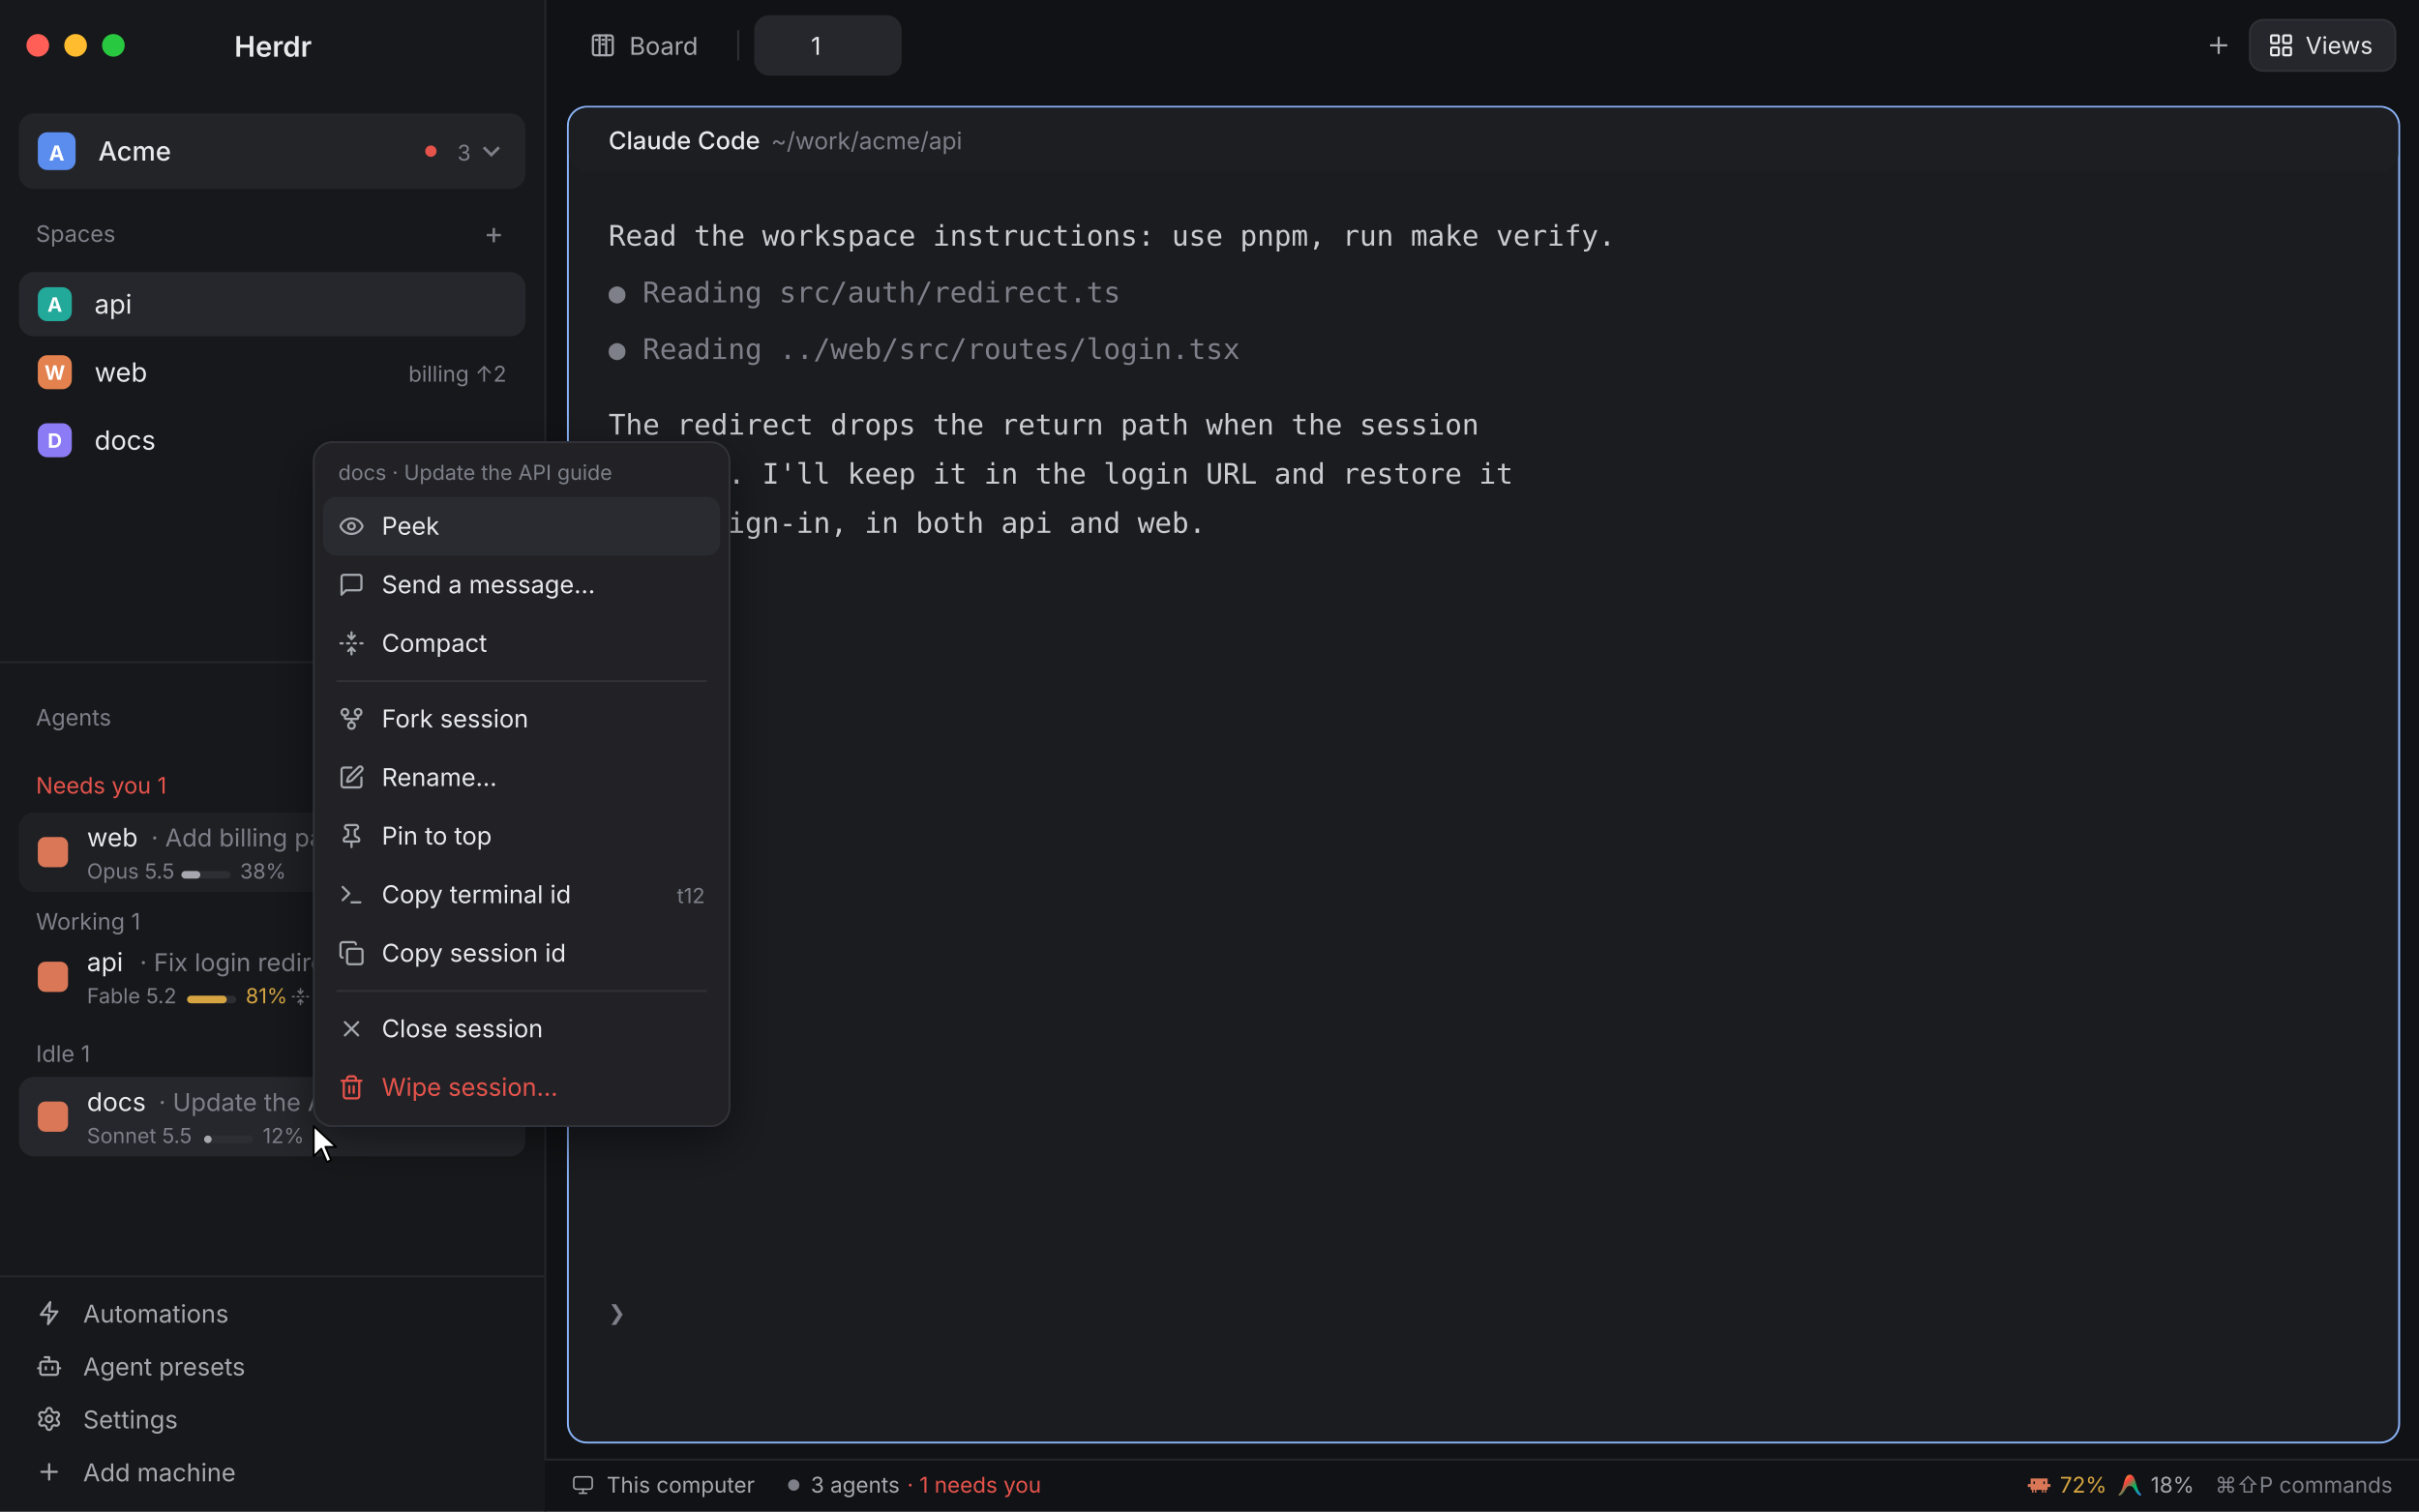
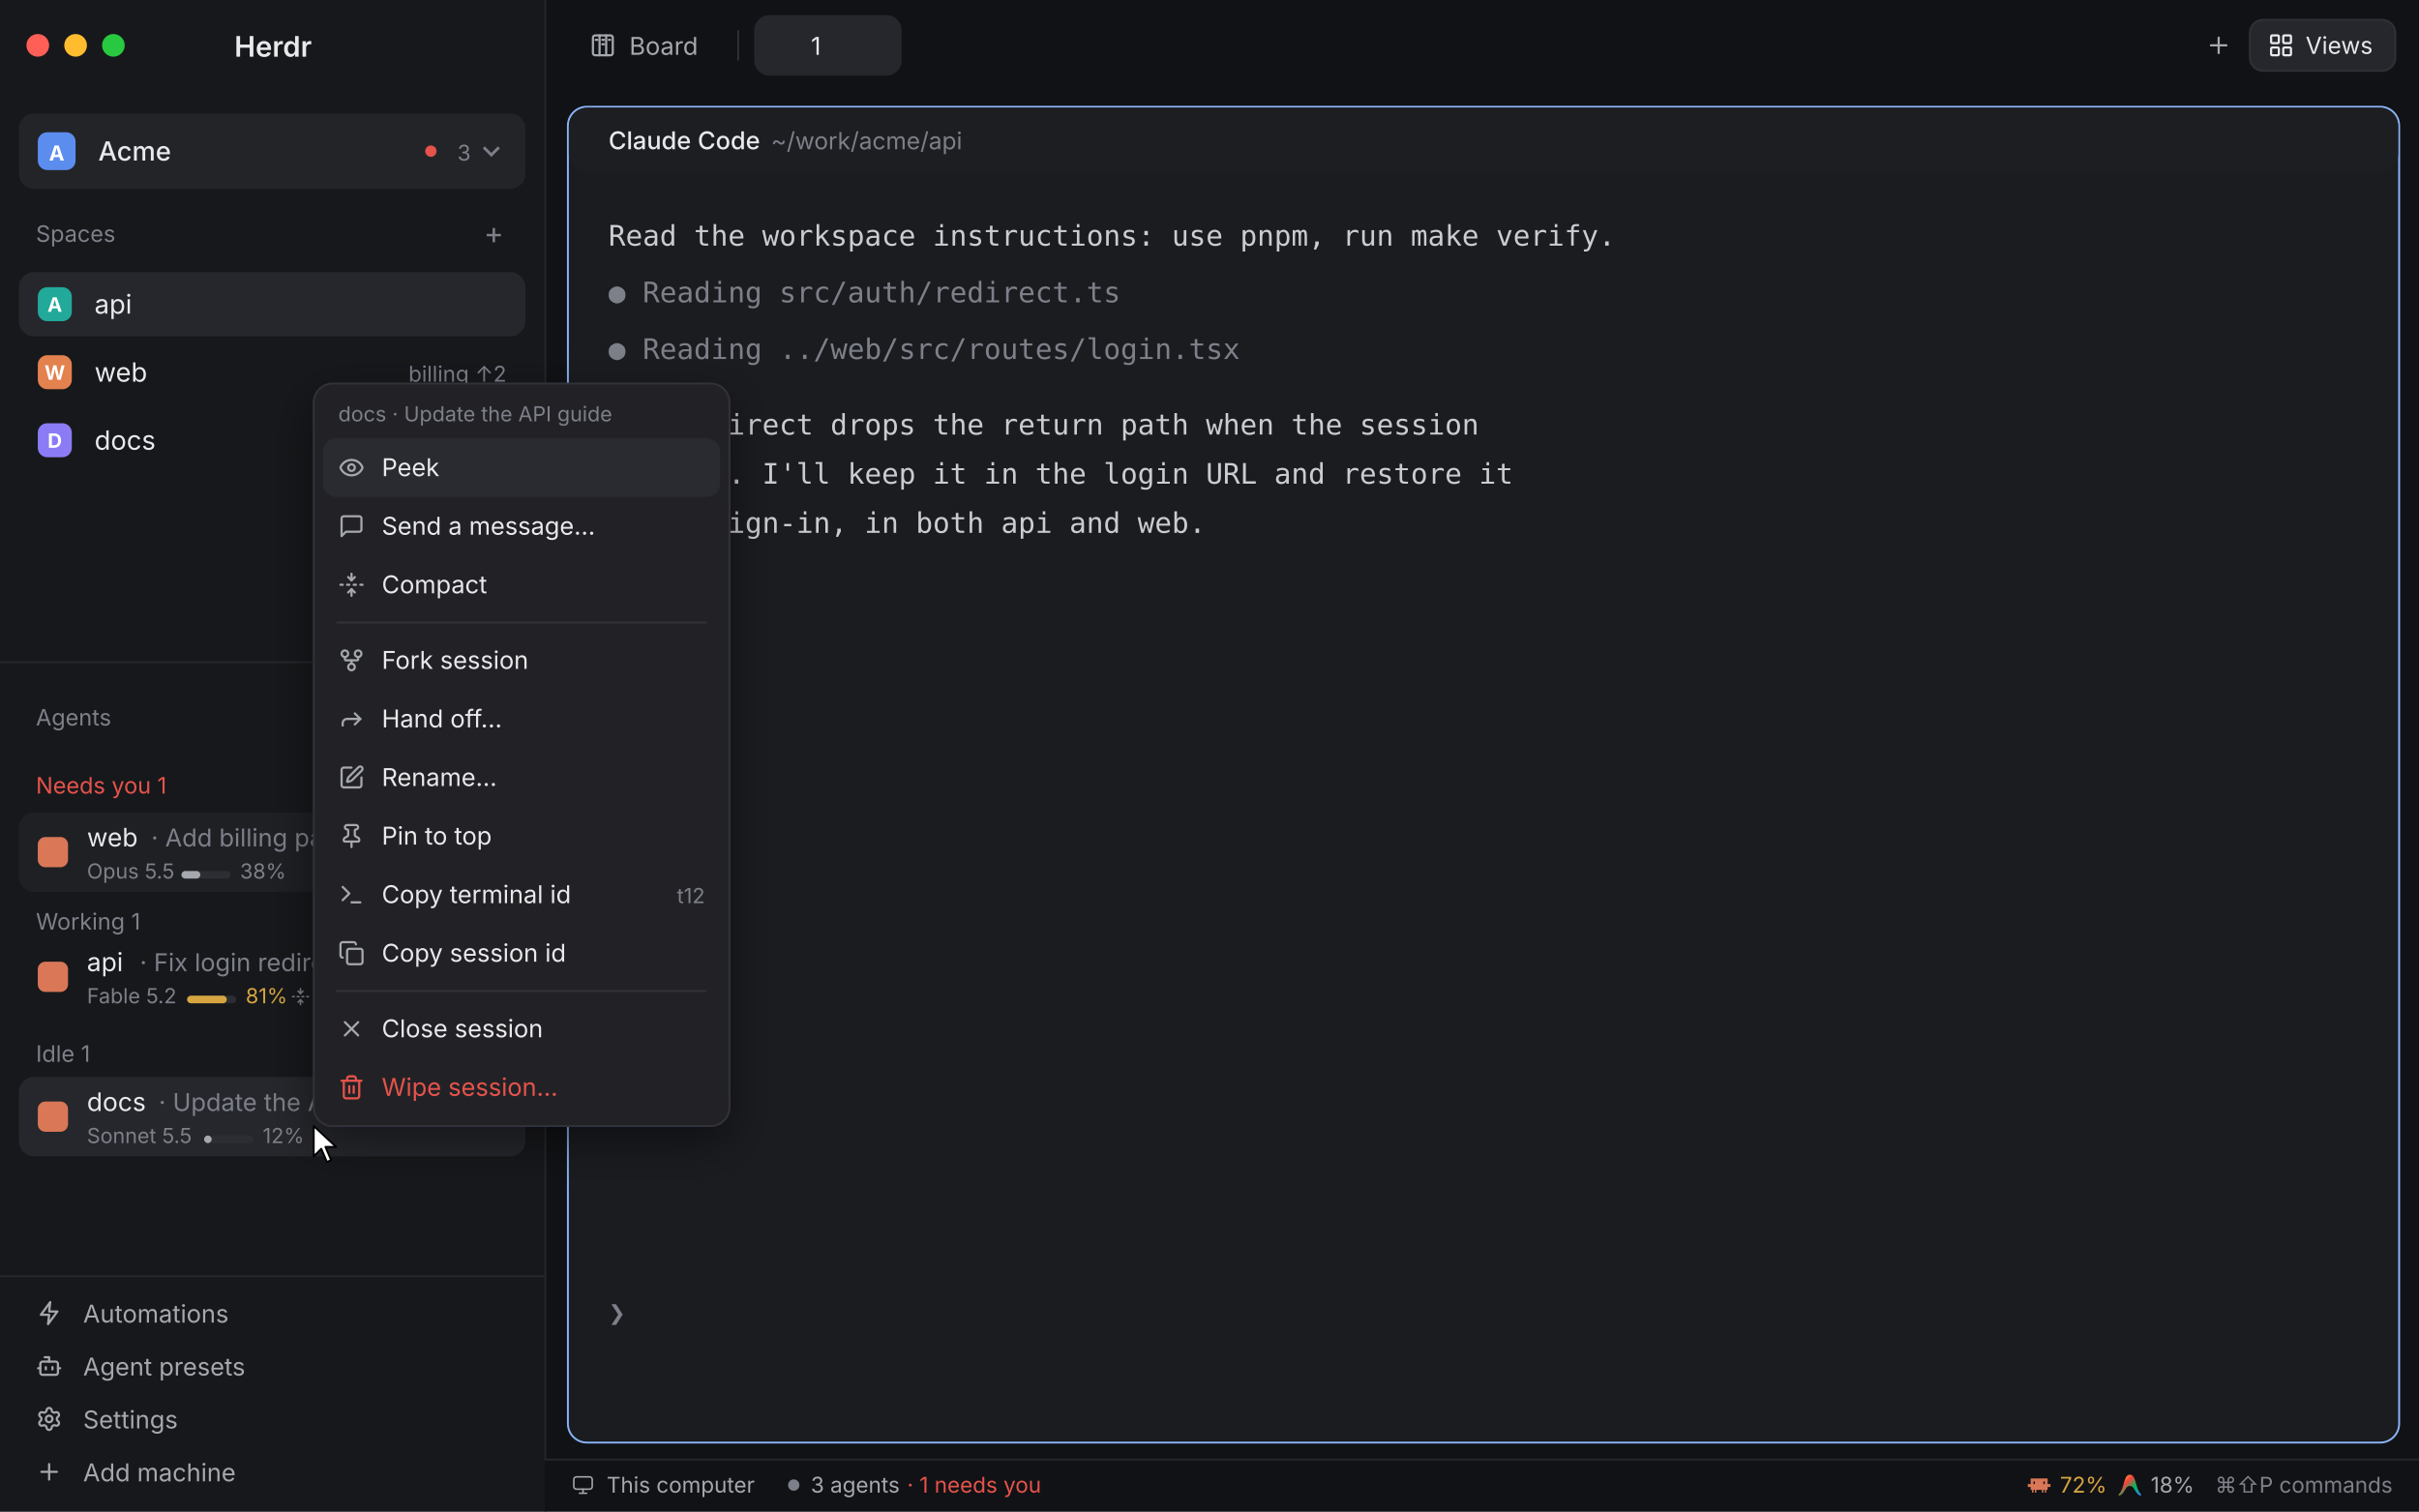
<svg xmlns="http://www.w3.org/2000/svg" width="1280" height="800" viewBox="0 0 1280 800" font-family="Geist, -apple-system, 'Helvetica Neue', sans-serif">
  <defs>
    <filter id="shadow" x="-20%" y="-20%" width="140%" height="140%">
      <feDropShadow dx="0" dy="8" stdDeviation="12" flood-color="#000" flood-opacity="0.45" />
    </filter>
  </defs>
  <rect width="1280" height="800" fill="#111215" />
  <rect width="288" height="800" fill="#17181b" />
  <rect x="288" width="1" height="800" fill="#25272b" />
  <circle cx="20" cy="24" r="6" fill="#ff5f57" />
  <circle cx="40" cy="24" r="6" fill="#febc2e" />
  <circle cx="60" cy="24" r="6" fill="#28c840" />
  <text x="124" y="30" fill="#e8e9eb" font-size="15" font-weight="600">Herdr</text>
  <rect x="10" y="60" width="268" height="40" rx="8" fill="#232428" />
  <rect x="20" y="70" width="20" height="20" rx="5" fill="#5b8def" />
  <text x="30" y="85" fill="#fff" font-size="11" font-weight="700" text-anchor="middle">A</text>
  <text x="52" y="85" fill="#e8e9eb" font-size="14" font-weight="500">Acme</text>
  <circle cx="228" cy="80" r="3" fill="#e5534b" />
  <text x="242" y="85" fill="#7d8089" font-size="11.5">3</text>
  <path d="M256 78 l4 4 l4 -4" stroke="#7d8089" stroke-width="1.5" fill="none" />
  <text x="19" y="128" fill="#7d8089" font-size="12">Spaces</text>
  <text x="256" y="129" fill="#7d8089" font-size="16">+</text>
  <rect x="10" y="144" width="268" height="34" rx="8" fill="#26272c" />
  <rect x="20" y="152" width="18" height="18" rx="5" fill="#22a99a" />
  <text x="29" y="165" fill="#fff" font-size="10.5" font-weight="700" text-anchor="middle">A</text>
  <text x="50" y="166" fill="#e8e9eb" font-size="14">api</text>
  <rect x="20" y="188" width="18" height="18" rx="5" fill="#e3814f" />
  <text x="29" y="201" fill="#fff" font-size="10.5" font-weight="700" text-anchor="middle">W</text>
  <text x="50" y="202" fill="#e8e9eb" font-size="14">web</text>
  <text x="268" y="202" fill="#7d8089" font-size="11.5" text-anchor="end">billing ↑2</text>
  <rect x="20" y="224" width="18" height="18" rx="5" fill="#8b7cf6" />
  <text x="29" y="237" fill="#fff" font-size="10.5" font-weight="700" text-anchor="middle">D</text>
  <text x="50" y="238" fill="#e8e9eb" font-size="14">docs</text>
  <rect y="350" width="288" height="1" fill="#25272b" />
  <text x="19" y="384" fill="#7d8089" font-size="12">Agents</text>
  <circle cx="234" cy="380" r="5.5" stroke="#7d8089" stroke-width="1.3" fill="none" />
  <path d="M234 377 v3 l2 1.3" stroke="#7d8089" stroke-width="1.3" fill="none" stroke-linecap="round" />
  <text x="256" y="385" fill="#7d8089" font-size="16">+</text>
  <text x="19" y="420" fill="#e5534b" font-size="12">Needs you 1</text>
  <rect x="10" y="430" width="268" height="42" rx="8" fill="#1f2024" />
  <rect x="20" y="443" width="16" height="16" rx="4" fill="#d97757" />
  <text x="46" y="448" fill="#e8e9eb" font-size="13.5">web</text>
  <text x="80" y="448" fill="#7d8089" font-size="13">· Add billing page</text>
  <text x="46" y="465" fill="#7d8089" font-size="11">Opus 5.5</text>
  <rect x="96" y="461" width="26" height="4" rx="2" fill="#2c2e33" />
  <rect x="96" y="461" width="10" height="4" rx="2" fill="#a5a8ae" />
  <text x="127" y="465" fill="#7d8089" font-size="11">38%</text>
  <text x="19" y="492" fill="#7d8089" font-size="12">Working 1</text>
  <rect x="20" y="509" width="16" height="16" rx="4" fill="#d97757" />
  <text x="46" y="514" fill="#e8e9eb" font-size="13.5">api</text>
  <text x="74" y="514" fill="#7d8089" font-size="13">· Fix login redirect</text>
  <text x="46" y="531" fill="#7d8089" font-size="11">Fable 5.2</text>
  <rect x="99" y="527" width="26" height="4" rx="2" fill="#2c2e33" />
  <rect x="99" y="527" width="21" height="4" rx="2" fill="#d6a541" />
  <text x="130" y="531" fill="#d6a541" font-size="11">81%</text>
  <g transform="translate(154 522.5) scale(0.4167)" fill="none" stroke="#7d8089" stroke-width="2" stroke-linecap="round" stroke-linejoin="round">
    <path d="M12 22v-6" />
    <path d="M12 8V2" />
    <path d="M4 12H2" />
    <path d="M10 12H8" />
    <path d="M16 12h-2" />
    <path d="M22 12h-2" />
    <path d="m15 19-3-3-3 3" />
    <path d="m15 5-3 3-3-3" />
  </g>
  <text x="166" y="531" fill="#7d8089" font-size="11">1</text>
  <text x="19" y="562" fill="#7d8089" font-size="12">Idle 1</text>
  <rect x="10" y="570" width="268" height="42" rx="8" fill="#26272c" />
  <rect x="20" y="583" width="16" height="16" rx="4" fill="#d97757" />
  <text x="46" y="588" fill="#e8e9eb" font-size="13.5">docs</text>
  <text x="84" y="588" fill="#7d8089" font-size="13">· Update the API guide</text>
  <text x="46" y="605" fill="#7d8089" font-size="11">Sonnet 5.5</text>
  <rect x="108" y="601" width="26" height="4" rx="2" fill="#2c2e33" />
  <rect x="108" y="601" width="4" height="4" rx="2" fill="#a5a8ae" />
  <text x="139" y="605" fill="#7d8089" font-size="11">12%</text>
  <rect y="675" width="288" height="1" fill="#25272b" />
  <g transform="translate(19 688) scale(0.5833)" fill="none" stroke="#a5a8ae" stroke-width="2.00" stroke-linecap="round" stroke-linejoin="round">
    <path d="M13 2 4.5 13.5H12L11 22l8.5-11.5H12z" />
  </g>
  <text x="44" y="700" fill="#a5a8ae" font-size="13">Automations</text>
  <g transform="translate(19 716) scale(0.5833)" fill="none" stroke="#a5a8ae" stroke-width="2.00" stroke-linecap="round" stroke-linejoin="round">
    <path d="M12 8V4H8" />
    <rect width="16" height="12" x="4" y="8" rx="2" />
    <path d="M2 14h2" />
    <path d="M20 14h2" />
    <path d="M15 13v2" />
    <path d="M9 13v2" />
  </g>
  <text x="44" y="728" fill="#a5a8ae" font-size="13">Agent presets</text>
  <g transform="translate(19 744) scale(0.5833)" fill="none" stroke="#a5a8ae" stroke-width="2.00" stroke-linecap="round" stroke-linejoin="round">
    <path d="M9.671 4.136a2.34 2.34 0 0 1 4.659 0 2.34 2.34 0 0 0 3.319 1.915 2.34 2.34 0 0 1 2.33 4.033 2.34 2.34 0 0 0 0 3.831 2.34 2.34 0 0 1-2.33 4.033 2.34 2.34 0 0 0-3.319 1.915 2.34 2.34 0 0 1-4.659 0 2.34 2.34 0 0 0-3.32-1.915 2.34 2.34 0 0 1-2.33-4.033 2.34 2.34 0 0 0 0-3.831A2.34 2.34 0 0 1 6.35 6.051a2.34 2.34 0 0 0 3.319-1.915" />
    <circle cx="12" cy="12" r="3" />
  </g>
  <text x="44" y="756" fill="#a5a8ae" font-size="13">Settings</text>
  <g transform="translate(19 772) scale(0.5833)" fill="none" stroke="#a5a8ae" stroke-width="2.00" stroke-linecap="round" stroke-linejoin="round">
    <path d="M5 12h14" />
    <path d="M12 5v14" />
  </g>
  <text x="44" y="784" fill="#a5a8ae" font-size="13">Add machine</text>
  <g transform="translate(312 17) scale(0.5833)" fill="none" stroke="#a5a8ae" stroke-width="2" stroke-linecap="round" stroke-linejoin="round">
    <rect x="3" y="3" width="18" height="18" rx="2" />
    <path d="M9 3v18" />
    <path d="M15 3v18" />
    <path d="M5.5 7h1.5" />
    <path d="M11.5 7h1.5" />
    <path d="M11.5 11h1.5" />
    <path d="M17.5 7h1" />
  </g>
  <text x="333" y="29" fill="#a5a8ae" font-size="13">Board</text>
  <rect x="390.1" y="16" width="1" height="16" fill="#2f3137" />
  <rect x="399.1" y="8" width="78" height="32" rx="8" fill="#26272c" />
  <text x="429.1" y="29" fill="#e8e9eb" font-size="13">1</text>
  <g transform="translate(1167 17) scale(0.5833)" fill="none" stroke="#a5a8ae" stroke-width="2.00" stroke-linecap="round" stroke-linejoin="round">
    <path d="M5 12h14" />
    <path d="M12 5v14" />
  </g>
  <rect x="1190.5" y="10.5" width="77" height="27" rx="7" fill="#26272c" stroke="#2f3137" />
  <g transform="translate(1200 17) scale(0.5833)" fill="none" stroke="#e8e9eb" stroke-width="2" stroke-linecap="round" stroke-linejoin="round">
    <rect width="7" height="7" x="3" y="3" rx="1" />
    <rect width="7" height="7" x="14" y="3" rx="1" />
    <rect width="7" height="7" x="14" y="14" rx="1" />
    <rect width="7" height="7" x="3" y="14" rx="1" />
  </g>
  <text x="1220" y="28.5" fill="#e8e9eb" font-size="12.5">Views</text>
  <rect x="300.5" y="56.5" width="969" height="707" rx="10" fill="#1b1c20" stroke="#8ab4f8" />
  <rect x="301" y="57" width="968" height="34" rx="10" fill="#1d1e22" />
  <text x="322" y="79" fill="#e8e9eb" font-size="13" font-weight="500">Claude Code</text>
  <text x="408" y="79" fill="#7d8089" font-size="12.5">~/work/acme/api</text>
  <g font-family="'JetBrains Mono', Menlo, monospace" font-size="15" fill="#c9ccd1">
    <text x="322" y="130">Read the workspace instructions: use pnpm, run make verify.</text>
    <text x="322" y="160" fill="#7d8089">● Reading src/auth/redirect.ts</text>
    <text x="322" y="190" fill="#7d8089">● Reading ../web/src/routes/login.tsx</text>
    <text x="322" y="230">The redirect drops the return path when the session</text>
    <text x="322" y="256">expires. I'll keep it in the login URL and restore it</text>
    <text x="322" y="282">after sign-in, in both api and web.</text>
    <text x="322" y="700" fill="#7d8089">❯</text>
  </g>
  <rect x="288" y="772" width="992" height="28" fill="#111215" />
  <rect x="288" y="772" width="992" height="1" fill="#25272b" />
  <g transform="translate(302 779.5) scale(0.5417)" fill="none" stroke="#a5a8ae" stroke-width="1.5" stroke-linecap="round" stroke-linejoin="round">
    <rect x="3" y="4" width="18" height="12" rx="2.5" />
    <path d="M8.5 20h7M12 16v4" />
  </g>
  <text x="321" y="790" fill="#a5a8ae" font-size="11.5">This computer</text>
  <circle cx="420" cy="786" r="3" fill="#7d8089" />
  <text x="429" y="790" fill="#a5a8ae" font-size="11.5">3 agents</text>
  <text x="480" y="790" fill="#e5534b" font-size="11.5">· 1 needs you</text>
  <g transform="translate(1073 780) scale(0.5)" fill="#D97757">
    <path clip-rule="evenodd" d="M20.998 10.949H24v3.102h-3v3.028h-1.487V20H18v-2.921h-1.487V20H15v-2.921H9V20H7.488v-2.921H6V20H4.487v-2.921H3V14.05H0V10.95h3V5h17.998v5.949zM6 10.949h1.488V8.102H6v2.847zm10.51 0H18V8.102h-1.49v2.847z" fill-rule="evenodd" />
  </g>
  <text x="1090" y="790" fill="#d6a541" font-size="11.5">72%</text>
  <g transform="translate(1121 780) scale(0.5)">
    <defs>
      <linearGradient id="agy-grad" x1="0" y1="0" x2="1" y2="1">
        <stop offset="0" stop-color="#FFE432" />
        <stop offset=".35" stop-color="#FC413D" />
        <stop offset=".65" stop-color="#00B95C" />
        <stop offset="1" stop-color="#3186FF" />
      </linearGradient>
    </defs>
    <path d="M21.751 22.607c1.34 1.005 3.35.335 1.508-1.508C17.73 15.74 18.904 1 12.037 1 5.17 1 6.342 15.74.815 21.1c-2.01 2.009.167 2.511 1.507 1.506 5.192-3.517 4.857-9.714 9.715-9.714 4.857 0 4.522 6.197 9.714 9.715z" fill="url(#agy-grad)" />
  </g>
  <text x="1138" y="790" fill="#a5a8ae" font-size="11.5">18%</text>
  <text x="1266" y="790" fill="#7d8089" font-size="11.5" text-anchor="end">⌘⇧P  commands</text>
  <g filter="url(#shadow)">
-     <rect x="166" y="234" width="220" height="362" rx="10" fill="#202125" stroke="#303237" />
-   </g>
-   <text x="179" y="254" fill="#7d8089" font-size="11">docs · Update the API guide</text>
-   <rect x="171" y="263" width="210" height="31" rx="7" fill="#2a2b31" />
-   <g transform="translate(179 271.5) scale(0.5833)" fill="none" stroke="#a5a8ae" stroke-width="2" stroke-linecap="round" stroke-linejoin="round">
+     <rect x="166" y="203" width="220" height="393" rx="10" fill="#202125" stroke="#303237" />
+   </g>
+   <text x="179" y="223" fill="#7d8089" font-size="11">docs · Update the API guide</text>
+   <rect x="171" y="232" width="210" height="31" rx="7" fill="#2a2b31" />
+   <g transform="translate(179 240.5) scale(0.5833)" fill="none" stroke="#a5a8ae" stroke-width="2" stroke-linecap="round" stroke-linejoin="round">
    <path d="M2.062 12.348a1 1 0 0 1 0-.696 10.75 10.75 0 0 1 19.876 0 1 1 0 0 1 0 .696 10.75 10.75 0 0 1-19.876 0" />
    <circle cx="12" cy="12" r="3" />
  </g>
-   <text x="202" y="283" fill="#e8e9eb" font-size="13">Peek</text>
+   <text x="202" y="252" fill="#e8e9eb" font-size="13">Peek</text>
+   <g transform="translate(179 271.5) scale(0.5833)" fill="none" stroke="#a5a8ae" stroke-width="2" stroke-linecap="round" stroke-linejoin="round">
+     <path d="M21 15a2 2 0 0 1-2 2H7l-4 4V5a2 2 0 0 1 2-2h14a2 2 0 0 1 2 2z" />
+   </g>
+   <text x="202" y="283" fill="#e8e9eb" font-size="13">Send a message…</text>
  <g transform="translate(179 302.5) scale(0.5833)" fill="none" stroke="#a5a8ae" stroke-width="2" stroke-linecap="round" stroke-linejoin="round">
-     <path d="M21 15a2 2 0 0 1-2 2H7l-4 4V5a2 2 0 0 1 2-2h14a2 2 0 0 1 2 2z" />
-   </g>
-   <text x="202" y="314" fill="#e8e9eb" font-size="13">Send a message…</text>
-   <g transform="translate(179 333.5) scale(0.5833)" fill="none" stroke="#a5a8ae" stroke-width="2" stroke-linecap="round" stroke-linejoin="round">
    <path d="M12 22v-6" />
    <path d="M12 8V2" />
    <path d="M4 12H2" />
    <path d="M10 12H8" />
    <path d="M16 12h-2" />
    <path d="M22 12h-2" />
    <path d="m15 19-3-3-3 3" />
    <path d="m15 5-3 3-3-3" />
  </g>
-   <text x="202" y="345" fill="#e8e9eb" font-size="13">Compact</text>
-   <rect x="178" y="360" width="196" height="1" fill="#303237" />
-   <g transform="translate(179 373.5) scale(0.5833)" fill="none" stroke="#a5a8ae" stroke-width="2" stroke-linecap="round" stroke-linejoin="round">
+   <text x="202" y="314" fill="#e8e9eb" font-size="13">Compact</text>
+   <rect x="178" y="329" width="196" height="1" fill="#303237" />
+   <g transform="translate(179 342.5) scale(0.5833)" fill="none" stroke="#a5a8ae" stroke-width="2" stroke-linecap="round" stroke-linejoin="round">
    <circle cx="12" cy="18" r="3" />
    <circle cx="6" cy="6" r="3" />
    <circle cx="18" cy="6" r="3" />
    <path d="M18 9v2c0 .6-.4 1-1 1H7c-.6 0-1-.4-1-1V9" />
    <path d="M12 12v3" />
  </g>
-   <text x="202" y="385" fill="#e8e9eb" font-size="13">Fork session</text>
+   <text x="202" y="354" fill="#e8e9eb" font-size="13">Fork session</text>
+   <g transform="translate(179 373.5) scale(0.5833)" fill="none" stroke="#a5a8ae" stroke-width="2" stroke-linecap="round" stroke-linejoin="round">
+     <polyline points="15 17 20 12 15 7" />
+     <path d="M4 18v-2a4 4 0 0 1 4-4h12" />
+   </g>
+   <text x="202" y="385" fill="#e8e9eb" font-size="13">Hand off…</text>
  <g transform="translate(179 404.5) scale(0.5833)" fill="none" stroke="#a5a8ae" stroke-width="2" stroke-linecap="round" stroke-linejoin="round">
    <path d="M12 3H5a2 2 0 0 0-2 2v14a2 2 0 0 0 2 2h14a2 2 0 0 0 2-2v-7" />
    <path d="M18.375 2.625a1 1 0 0 1 3 3l-9.013 9.014a2 2 0 0 1-.853.505l-2.873.84a.5.5 0 0 1-.62-.62l.84-2.873a2 2 0 0 1 .506-.852z" />
  </g>
  <text x="202" y="416" fill="#e8e9eb" font-size="13">Rename…</text>
  <g transform="translate(179 435.5) scale(0.5833)" fill="none" stroke="#a5a8ae" stroke-width="2" stroke-linecap="round" stroke-linejoin="round">
    <path d="M12 17v5" />
    <path d="M9 10.76a2 2 0 0 1-1.11 1.79l-1.78.9A2 2 0 0 0 5 15.24V16a1 1 0 0 0 1 1h12a1 1 0 0 0 1-1v-.76a2 2 0 0 0-1.11-1.79l-1.78-.9A2 2 0 0 1 15 10.76V7a1 1 0 0 1 1-1 2 2 0 0 0 0-4H8a2 2 0 0 0 0 4 1 1 0 0 1 1 1z" />
  </g>
  <text x="202" y="447" fill="#e8e9eb" font-size="13">Pin to top</text>
  <g transform="translate(179 466.5) scale(0.5833)" fill="none" stroke="#a5a8ae" stroke-width="2" stroke-linecap="round" stroke-linejoin="round">
    <path d="M12 19h8" />
    <path d="m4 17 6-6-6-6" />
  </g>
  <text x="202" y="478" fill="#e8e9eb" font-size="13">Copy terminal id</text>
  <text x="373" y="478" fill="#7d8089" font-size="11" text-anchor="end">t12</text>
  <g transform="translate(179 497.5) scale(0.5833)" fill="none" stroke="#a5a8ae" stroke-width="2" stroke-linecap="round" stroke-linejoin="round">
    <rect width="14" height="14" x="8" y="8" rx="2" ry="2" />
    <path d="M4 16c-1.1 0-2-.9-2-2V4c0-1.1.9-2 2-2h10c1.1 0 2 .9 2 2" />
  </g>
  <text x="202" y="509" fill="#e8e9eb" font-size="13">Copy session id</text>
  <rect x="178" y="524" width="196" height="1" fill="#303237" />
  <g transform="translate(179 537.5) scale(0.5833)" fill="none" stroke="#a5a8ae" stroke-width="2" stroke-linecap="round" stroke-linejoin="round">
    <path d="M18 6 6 18" />
    <path d="m6 6 12 12" />
  </g>
  <text x="202" y="549" fill="#e8e9eb" font-size="13">Close session</text>
  <g transform="translate(179 568.5) scale(0.5833)" fill="none" stroke="#e5534b" stroke-width="2" stroke-linecap="round" stroke-linejoin="round">
    <path d="M3 6h18" />
    <path d="M19 6v14c0 1-1 2-2 2H7c-1 0-2-1-2-2V6" />
    <path d="M8 6V4c0-1 1-2 2-2h4c1 0 2 1 2 2v2" />
    <line x1="10" x2="10" y1="11" y2="17" />
    <line x1="14" x2="14" y1="11" y2="17" />
  </g>
  <text x="202" y="580" fill="#e5534b" font-size="13">Wipe session…</text>
  <path d="M166 596 l0 16 l4 -4 l3 7 l2.2 -1 l-3 -7 l5.6 0 z" fill="#fff" stroke="#000" stroke-width="1" stroke-linejoin="round" />
</svg>
